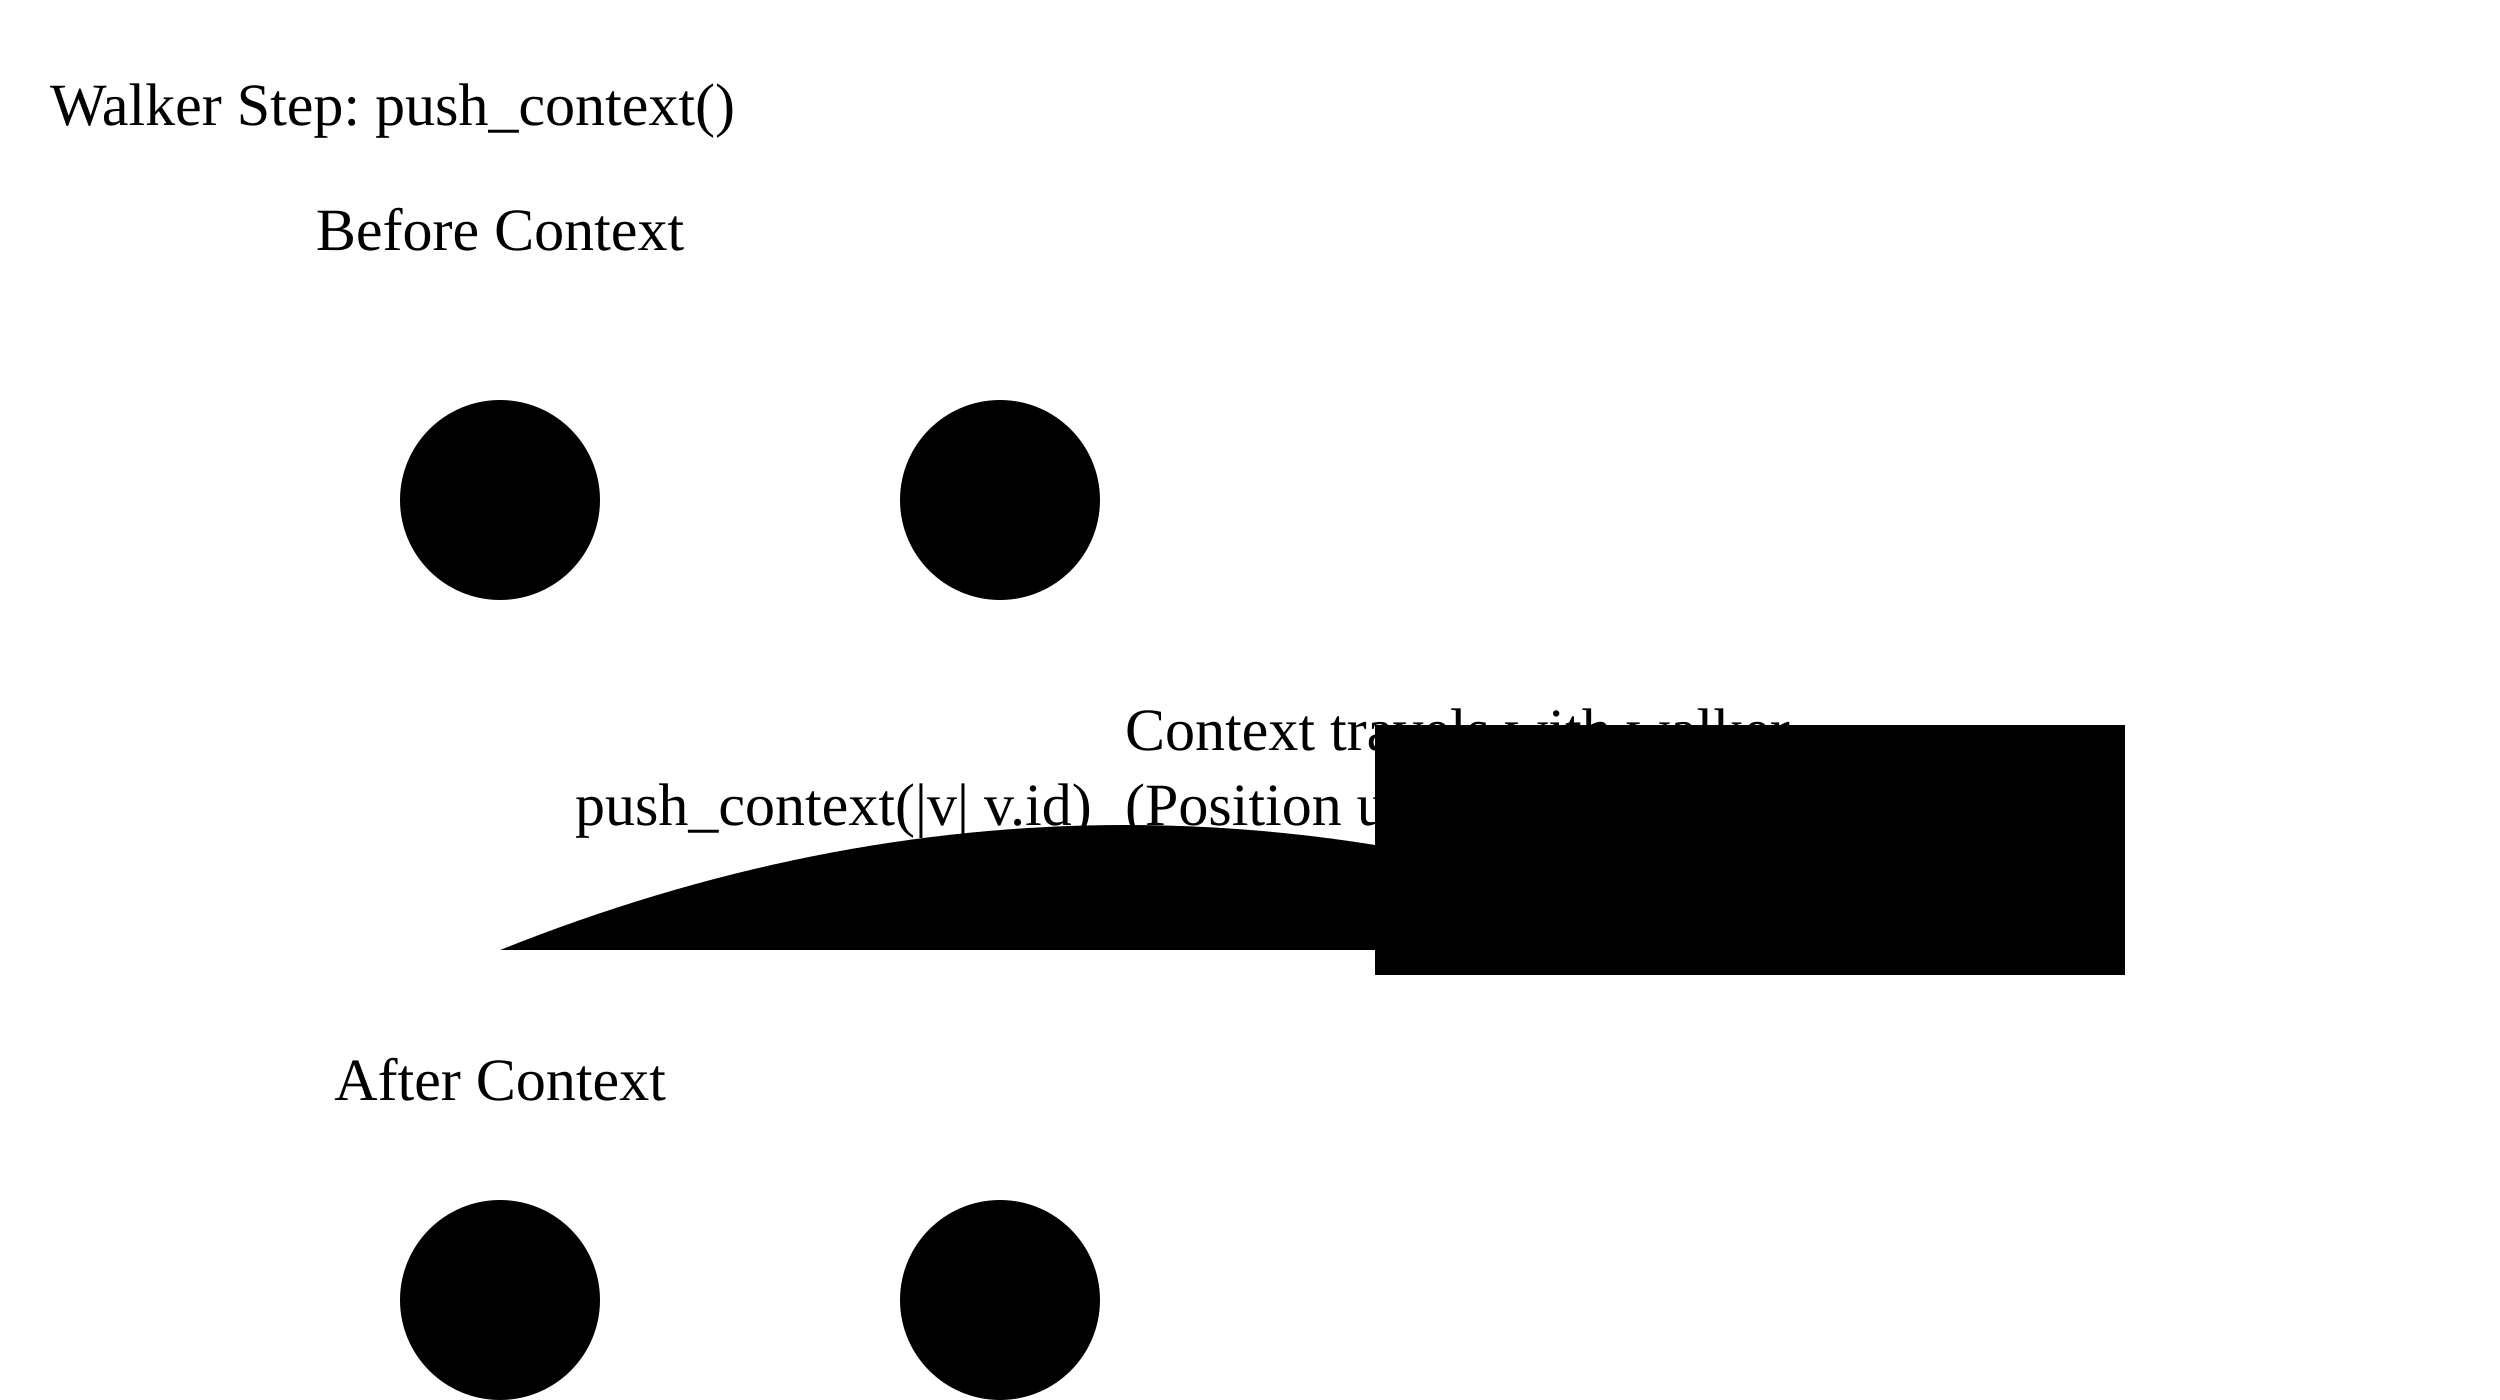
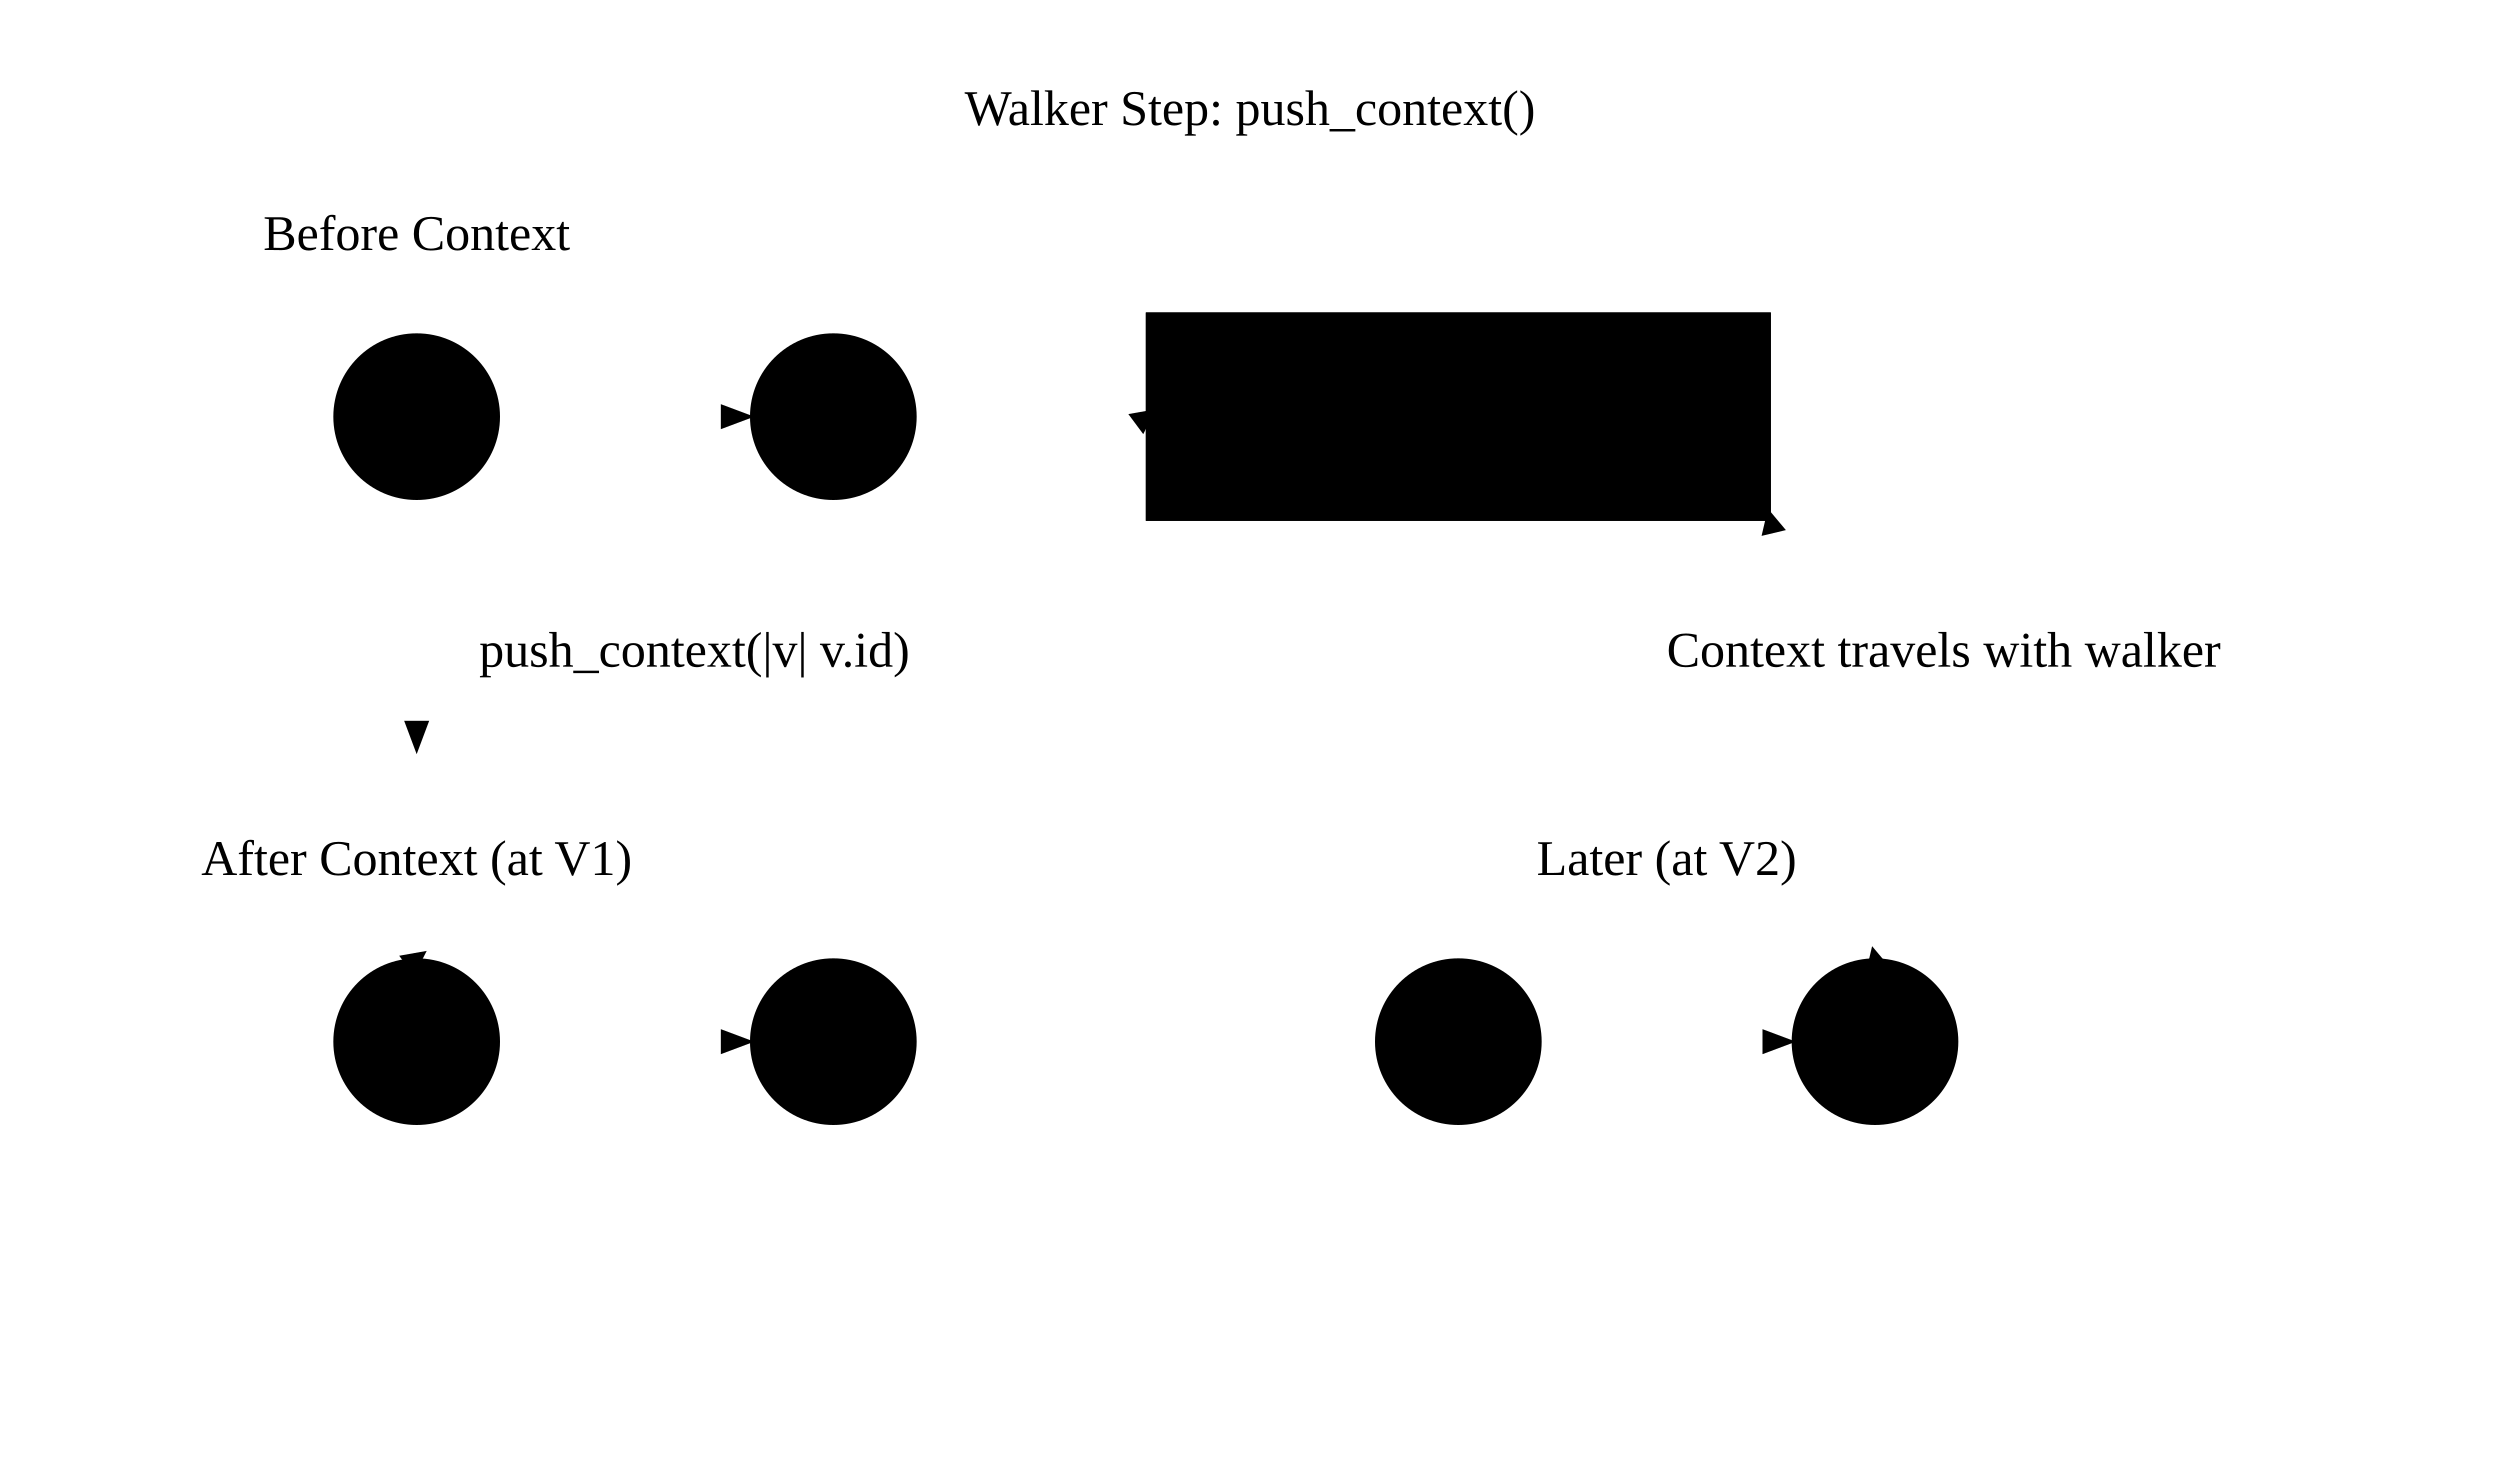
- <svg xmlns="http://www.w3.org/2000/svg" viewBox="0 0 500 280">
+ <svg xmlns="http://www.w3.org/2000/svg" viewBox="0 0 600 350">
  <defs>
-     <marker id="arrowhead" class="marker-arrowhead marker-base" viewBox="0 0 10 10" refX="5" refY="5" markerWidth="6" markerHeight="6" orient="auto-start-reverse">
-       <path d="M 0 0 L 10 5 L 0 10 z" />
+     <marker id="arrowhead" class="marker-arrowhead marker-base" markerWidth="8" markerHeight="6" refX="7" refY="3" orient="auto" markerUnits="strokeWidth">
+       <path d="M0,0 L8,3 L0,6 Z" />
    </marker>
-     <marker id="arrowhead-pointer" class="marker-arrowhead-pointer marker-base" viewBox="0 0 10 10" refX="5" refY="5" markerWidth="6" markerHeight="6" orient="auto-start-reverse">
+     <marker id="arrowhead-pointer" class="marker-arrowhead-pointer marker-base" markerWidth="8" markerHeight="6" refX="7" refY="3" orient="auto" markerUnits="strokeWidth">
+       <path d="M0,0 L8,3 L0,6 Z" />
+     </marker>
+     <marker id="arrowhead-bidir" class="marker-arrowhead marker-base" viewBox="0 0 10 10" refX="5" refY="5" markerWidth="6" markerHeight="6" orient="auto">
      <path d="M 0 0 L 10 5 L 0 10 z" />
    </marker>
  </defs>
-   <text x="10" y="25" class="step-label halo">Walker Step:
-         <tspan class="code">push_context()</tspan>
+   <text x="300" y="30" class="step-label halo" text-anchor="middle">Walker Step: <tspan class="code">push_context()</tspan>
  </text>
-   <text x="100" y="50" class="text-color-muted" text-anchor="middle">Before Context</text>
-   <g class="node active" transform="translate(100, 100)">
+   <text x="100" y="60" class="text-color-muted" text-anchor="middle">Before Context</text>
+   <g class="node highlighted" transform="translate(100, 100)">
    <circle r="20" />
    <text class="node-label">V1</text>
  </g>
  <g class="node" transform="translate(200, 100)">
    <circle r="20" />
    <text class="node-label">V2</text>
  </g>
-   <line class="edge directed" x1="120" y1="100" x2="180" y2="100" />
-   <line class="step-arrow" x1="100" y1="130" x2="100" y2="190" />
-   <text x="115" y="165" class="text-color-muted" font-size="12px">push_context(|v| v.id)</text>
-   <text x="100" y="220" class="text-color-muted" text-anchor="middle">After Context</text>
-   <g class="node active" transform="translate(100, 260)">
+   <line class="edge directed" x1="120" y1="100" x2="180" y2="100" marker-end="url(#arrowhead)" />
+   <line class="step-arrow" x1="100" y1="130" x2="100" y2="180" marker-end="url(#arrowhead-pointer)" />
+   <text x="115" y="160" class="text-color-muted" font-size="12px">push_context(|v| v.id)</text>
+   <text x="100" y="210" class="text-color-muted" text-anchor="middle">After Context (at V1)</text>
+   <g class="node highlighted" transform="translate(100, 250)">
    <circle r="20" />
    <text class="node-label">V1</text>
  </g>
-   <g class="node" transform="translate(200, 260)">
+   <g class="node" transform="translate(200, 250)">
    <circle r="20" />
    <text class="node-label">V2</text>
  </g>
-   <line class="edge directed" x1="120" y1="260" x2="180" y2="260" />
-   <g transform="translate(350, 170)">
+   <line class="edge directed" x1="120" y1="250" x2="180" y2="250" marker-end="url(#arrowhead)" />
+   <g transform="translate(350, 100)">
    <rect class="index-box" x="-75" y="-25" width="150" height="50" />
    <text class="index-title" y="-5">Context</text>
    <text class="index-value range" y="20">"V1_ID"</text>
  </g>
-   <path class="index-pointer" d="M 100 190 q 125 -50 250 0" />
-   <text x="225" y="150" class="text-color-muted" font-size="12px">Context travels with walker</text>
-   <text x="225" y="165" class="text-color-muted" font-size="12px">(Position unchanged)</text>
+   <line class="index-pointer" x1="100" y1="230" x2="275" y2="100" marker-start="url(#arrowhead-bidir)" marker-end="url(#arrowhead-bidir)" stroke-dasharray="none" />
+   <text x="400" y="210" class="text-color-muted" text-anchor="middle">Later (at V2)</text>
+   <g class="node" transform="translate(350, 250)">
+     <circle r="20" />
+     <text class="node-label">V1</text>
+   </g>
+   <g class="node highlighted" transform="translate(450, 250)">
+     <circle r="20" />
+     <text class="node-label">V2</text>
+   </g>
+   <line class="edge directed" x1="370" y1="250" x2="430" y2="250" marker-end="url(#arrowhead)" />
+   <g transform="translate(350, 100)">
+     <rect class="index-box" x="-75" y="-25" width="150" height="50" />
+     <text class="index-title" y="-5">Context</text>
+     <text class="index-value range" y="20">"V1_ID"</text>
+   </g>
+   <line class="index-pointer" x1="450" y1="230" x2="425" y2="125" marker-start="url(#arrowhead-bidir)" marker-end="url(#arrowhead-bidir)" stroke-dasharray="none" />
+   <text x="400" y="160" class="text-color-muted" font-size="12px">Context travels with walker</text>
</svg>
